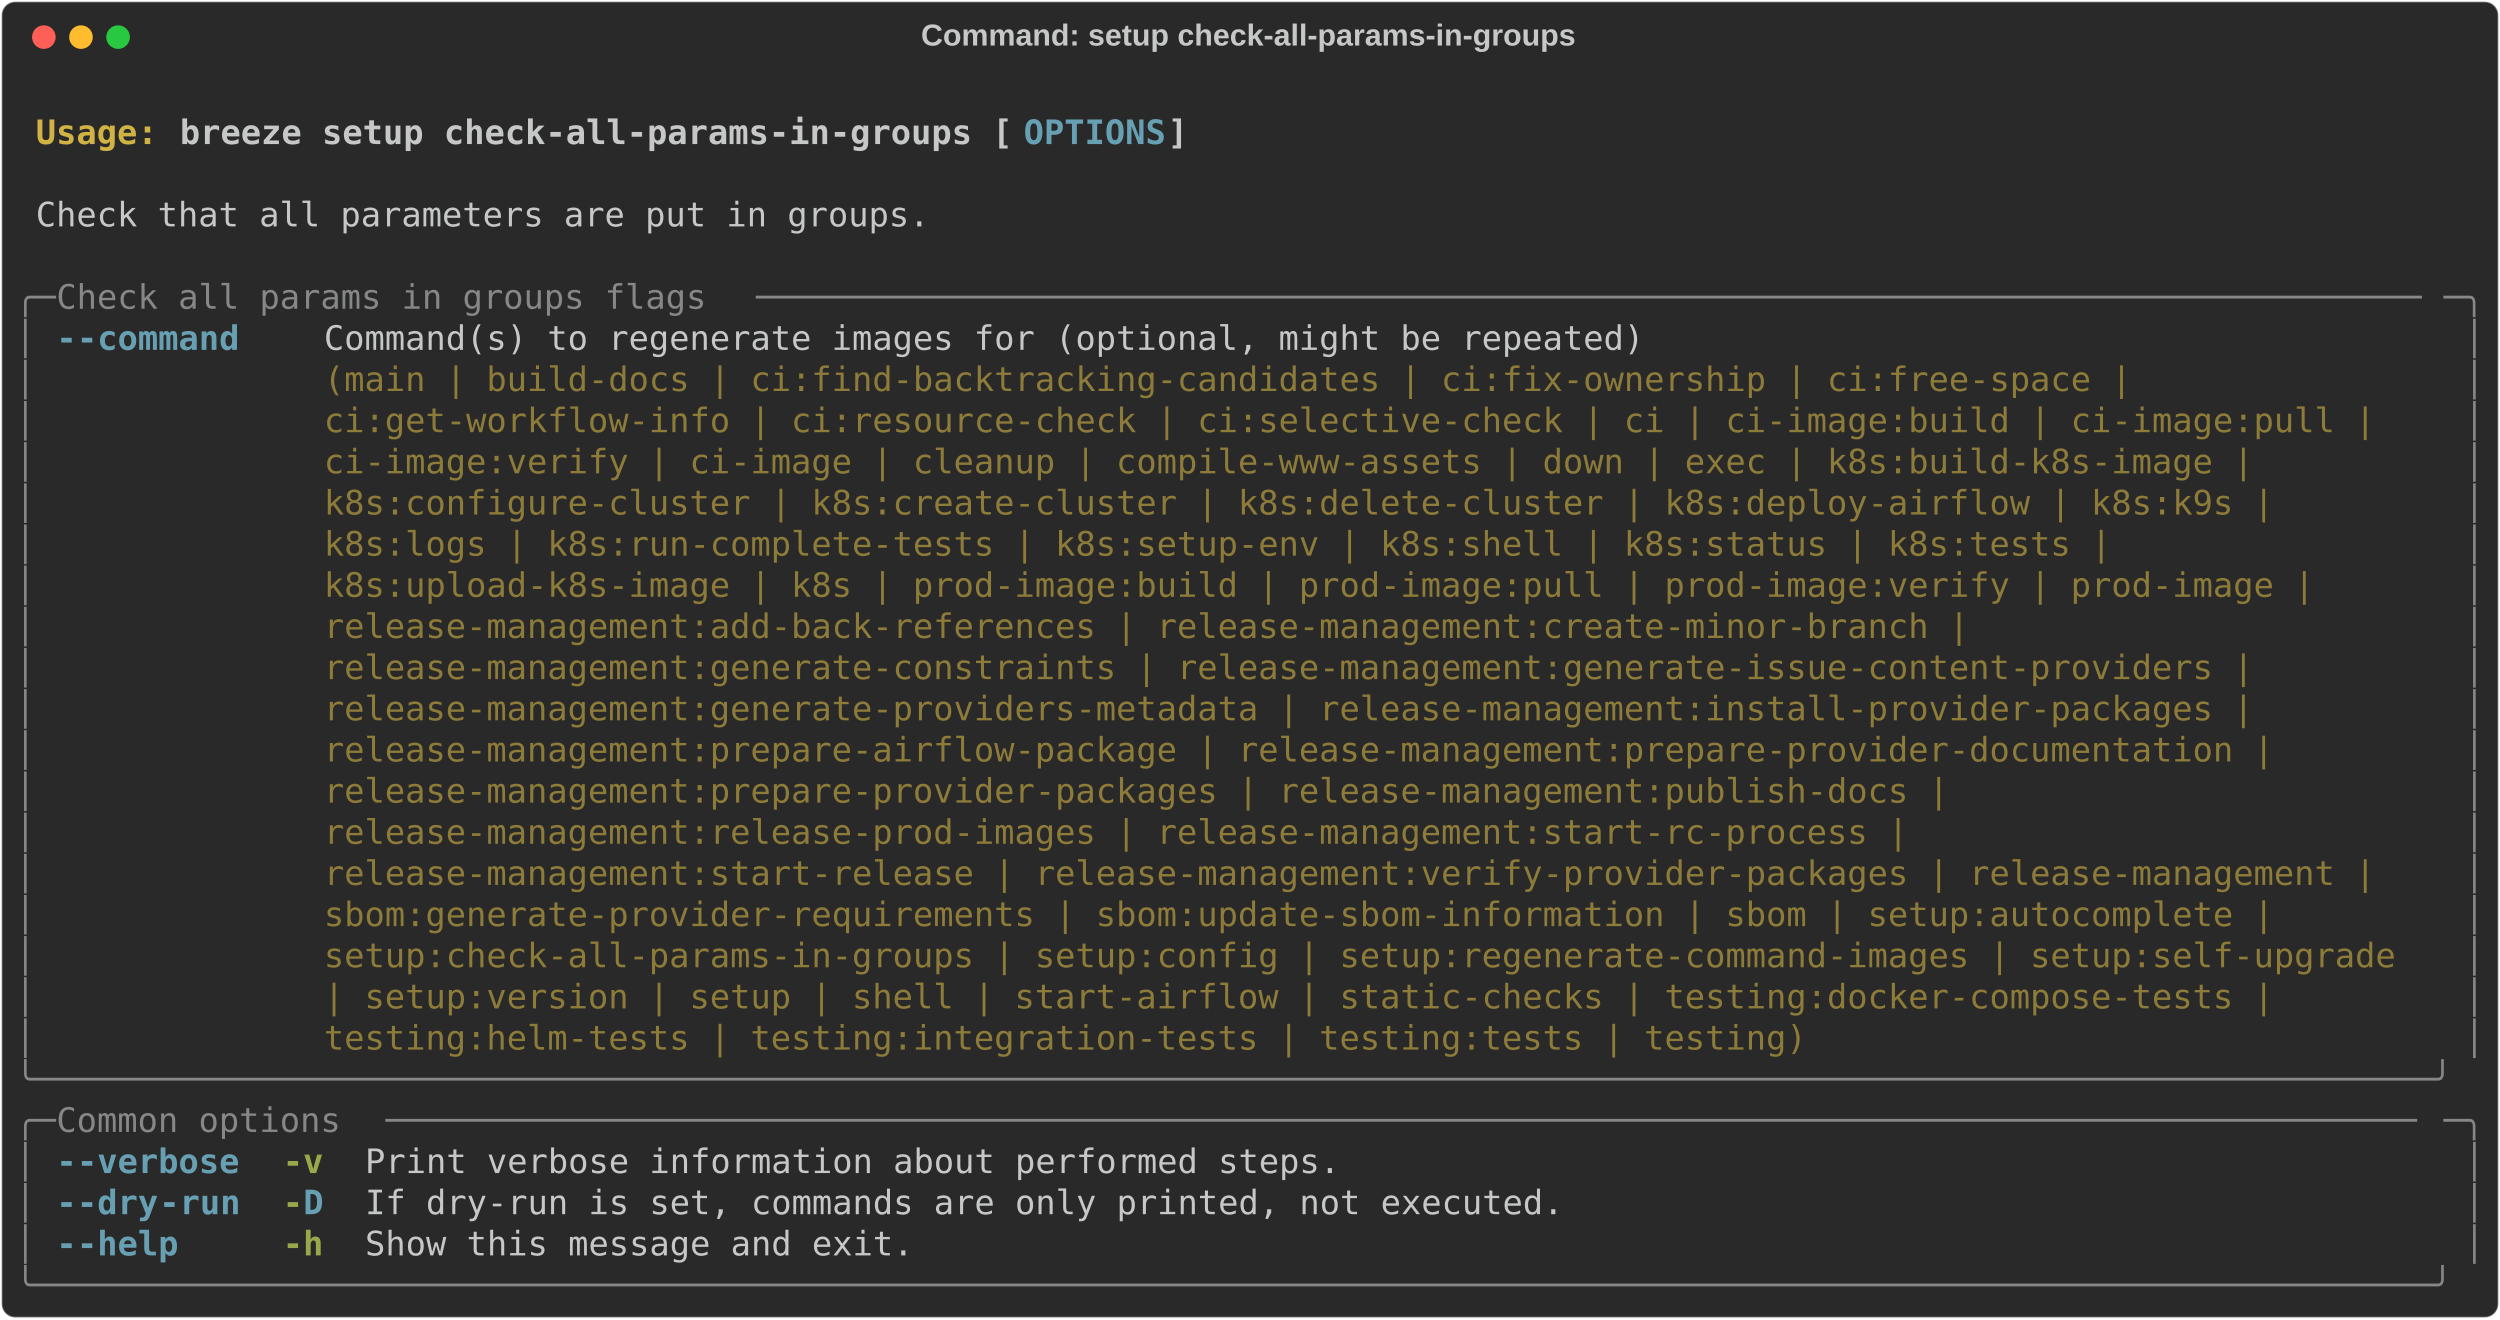
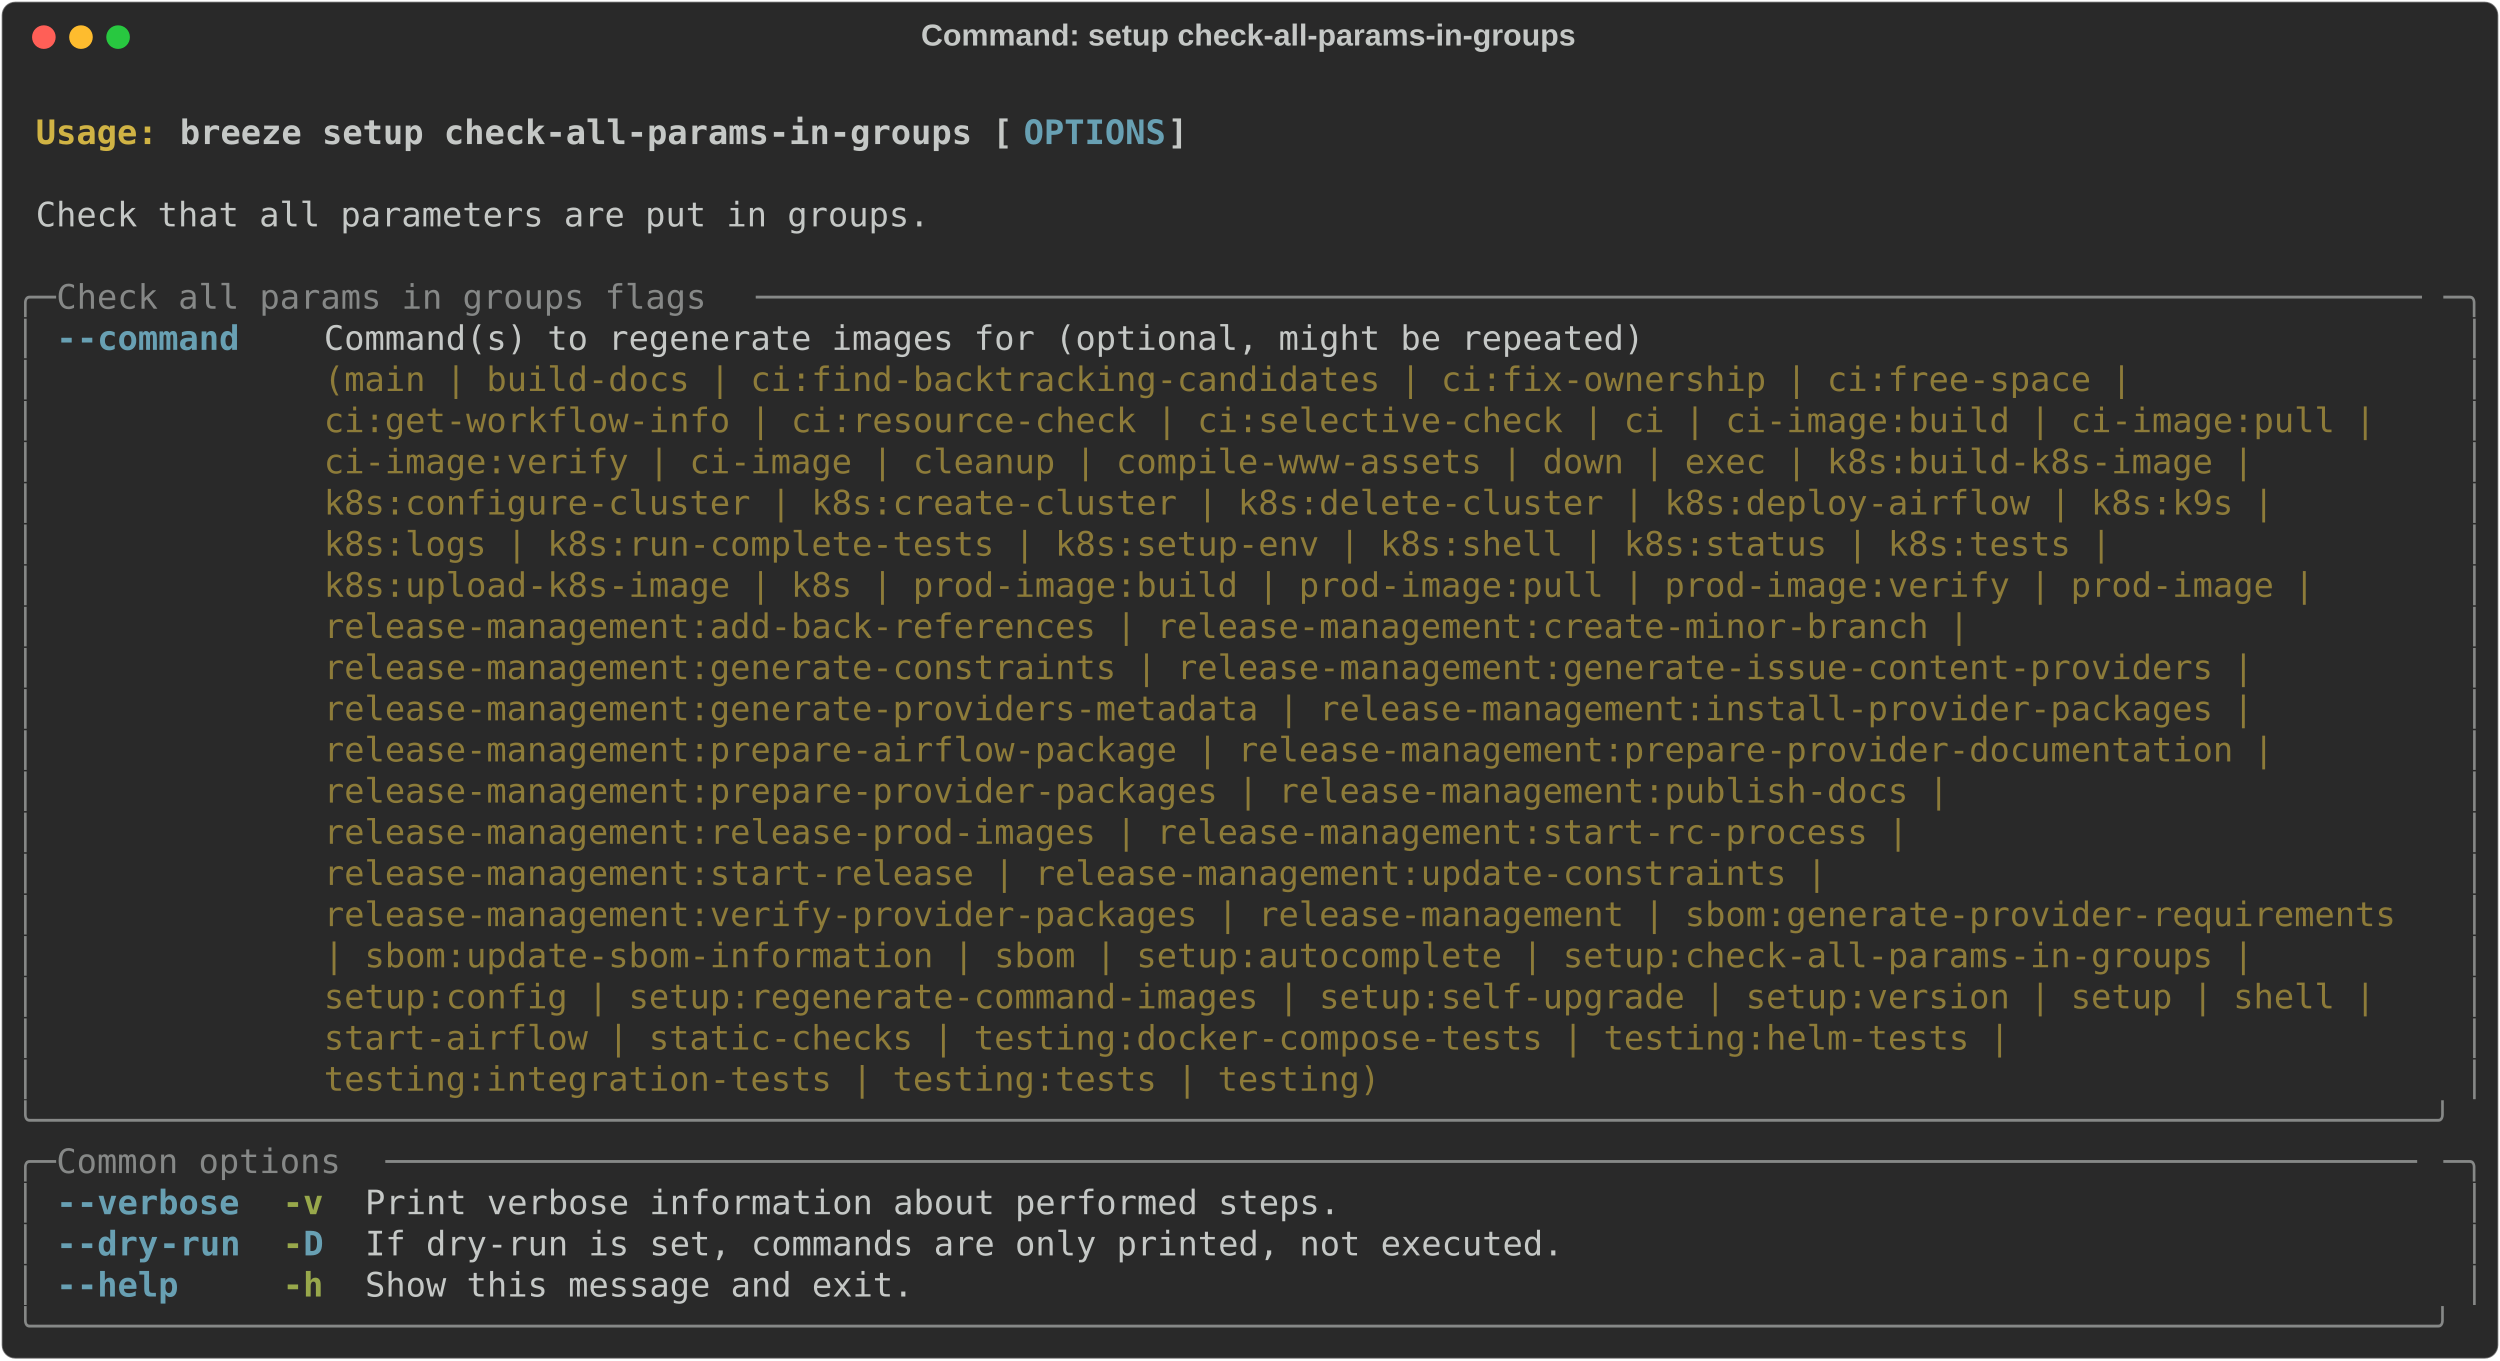
- <svg xmlns="http://www.w3.org/2000/svg" class="rich-terminal" viewBox="0 0 1482 782.0">
+ <svg xmlns="http://www.w3.org/2000/svg" class="rich-terminal" viewBox="0 0 1482 806.4">
  <style>

    @font-face {
        font-family: "Fira Code";
        src: local("FiraCode-Regular"),
                url("https://cdnjs.cloudflare.com/ajax/libs/firacode/6.2.0/woff2/FiraCode-Regular.woff2") format("woff2"),
                url("https://cdnjs.cloudflare.com/ajax/libs/firacode/6.2.0/woff/FiraCode-Regular.woff") format("woff");
        font-style: normal;
        font-weight: 400;
    }
    @font-face {
        font-family: "Fira Code";
        src: local("FiraCode-Bold"),
                url("https://cdnjs.cloudflare.com/ajax/libs/firacode/6.2.0/woff2/FiraCode-Bold.woff2") format("woff2"),
                url("https://cdnjs.cloudflare.com/ajax/libs/firacode/6.2.0/woff/FiraCode-Bold.woff") format("woff");
        font-style: bold;
        font-weight: 700;
    }

    .breeze-setup-check-all-params-in-groups-matrix {
        font-family: Fira Code, monospace;
        font-size: 20px;
        line-height: 24.4px;
        font-variant-east-asian: full-width;
    }

    .breeze-setup-check-all-params-in-groups-title {
        font-size: 18px;
        font-weight: bold;
        font-family: arial;
    }

    .breeze-setup-check-all-params-in-groups-r1 { fill: #c5c8c6;font-weight: bold }
.breeze-setup-check-all-params-in-groups-r2 { fill: #c5c8c6 }
.breeze-setup-check-all-params-in-groups-r3 { fill: #d0b344;font-weight: bold }
.breeze-setup-check-all-params-in-groups-r4 { fill: #68a0b3;font-weight: bold }
.breeze-setup-check-all-params-in-groups-r5 { fill: #868887 }
.breeze-setup-check-all-params-in-groups-r6 { fill: #8d7b39 }
.breeze-setup-check-all-params-in-groups-r7 { fill: #98a84b;font-weight: bold }
    </style>
  <defs>
    <clipPath id="breeze-setup-check-all-params-in-groups-clip-terminal">
-       <rect x="0" y="0" width="1463.0" height="731.0" />
+       <rect x="0" y="0" width="1463.0" height="755.4" />
    </clipPath>
    <clipPath id="breeze-setup-check-all-params-in-groups-line-0">
      <rect x="0" y="1.5" width="1464" height="24.65" />
    </clipPath>
    <clipPath id="breeze-setup-check-all-params-in-groups-line-1">
      <rect x="0" y="25.9" width="1464" height="24.65" />
    </clipPath>
    <clipPath id="breeze-setup-check-all-params-in-groups-line-2">
      <rect x="0" y="50.3" width="1464" height="24.65" />
    </clipPath>
    <clipPath id="breeze-setup-check-all-params-in-groups-line-3">
      <rect x="0" y="74.7" width="1464" height="24.65" />
    </clipPath>
    <clipPath id="breeze-setup-check-all-params-in-groups-line-4">
      <rect x="0" y="99.1" width="1464" height="24.65" />
    </clipPath>
    <clipPath id="breeze-setup-check-all-params-in-groups-line-5">
      <rect x="0" y="123.5" width="1464" height="24.65" />
    </clipPath>
    <clipPath id="breeze-setup-check-all-params-in-groups-line-6">
      <rect x="0" y="147.9" width="1464" height="24.65" />
    </clipPath>
    <clipPath id="breeze-setup-check-all-params-in-groups-line-7">
      <rect x="0" y="172.3" width="1464" height="24.65" />
    </clipPath>
    <clipPath id="breeze-setup-check-all-params-in-groups-line-8">
      <rect x="0" y="196.7" width="1464" height="24.65" />
    </clipPath>
    <clipPath id="breeze-setup-check-all-params-in-groups-line-9">
      <rect x="0" y="221.1" width="1464" height="24.65" />
    </clipPath>
    <clipPath id="breeze-setup-check-all-params-in-groups-line-10">
      <rect x="0" y="245.5" width="1464" height="24.65" />
    </clipPath>
    <clipPath id="breeze-setup-check-all-params-in-groups-line-11">
      <rect x="0" y="269.9" width="1464" height="24.65" />
    </clipPath>
    <clipPath id="breeze-setup-check-all-params-in-groups-line-12">
      <rect x="0" y="294.3" width="1464" height="24.65" />
    </clipPath>
    <clipPath id="breeze-setup-check-all-params-in-groups-line-13">
      <rect x="0" y="318.7" width="1464" height="24.65" />
    </clipPath>
    <clipPath id="breeze-setup-check-all-params-in-groups-line-14">
      <rect x="0" y="343.1" width="1464" height="24.65" />
    </clipPath>
    <clipPath id="breeze-setup-check-all-params-in-groups-line-15">
      <rect x="0" y="367.5" width="1464" height="24.65" />
    </clipPath>
    <clipPath id="breeze-setup-check-all-params-in-groups-line-16">
      <rect x="0" y="391.9" width="1464" height="24.65" />
    </clipPath>
    <clipPath id="breeze-setup-check-all-params-in-groups-line-17">
      <rect x="0" y="416.3" width="1464" height="24.65" />
    </clipPath>
    <clipPath id="breeze-setup-check-all-params-in-groups-line-18">
      <rect x="0" y="440.7" width="1464" height="24.65" />
    </clipPath>
    <clipPath id="breeze-setup-check-all-params-in-groups-line-19">
      <rect x="0" y="465.1" width="1464" height="24.65" />
    </clipPath>
    <clipPath id="breeze-setup-check-all-params-in-groups-line-20">
      <rect x="0" y="489.5" width="1464" height="24.65" />
    </clipPath>
    <clipPath id="breeze-setup-check-all-params-in-groups-line-21">
      <rect x="0" y="513.9" width="1464" height="24.65" />
    </clipPath>
    <clipPath id="breeze-setup-check-all-params-in-groups-line-22">
      <rect x="0" y="538.3" width="1464" height="24.65" />
    </clipPath>
    <clipPath id="breeze-setup-check-all-params-in-groups-line-23">
      <rect x="0" y="562.7" width="1464" height="24.65" />
    </clipPath>
    <clipPath id="breeze-setup-check-all-params-in-groups-line-24">
      <rect x="0" y="587.1" width="1464" height="24.65" />
    </clipPath>
    <clipPath id="breeze-setup-check-all-params-in-groups-line-25">
      <rect x="0" y="611.5" width="1464" height="24.65" />
    </clipPath>
    <clipPath id="breeze-setup-check-all-params-in-groups-line-26">
      <rect x="0" y="635.9" width="1464" height="24.65" />
    </clipPath>
    <clipPath id="breeze-setup-check-all-params-in-groups-line-27">
      <rect x="0" y="660.3" width="1464" height="24.65" />
    </clipPath>
    <clipPath id="breeze-setup-check-all-params-in-groups-line-28">
      <rect x="0" y="684.7" width="1464" height="24.65" />
    </clipPath>
+     <clipPath id="breeze-setup-check-all-params-in-groups-line-29">
+       <rect x="0" y="709.1" width="1464" height="24.65" />
+     </clipPath>
  </defs>
-   <rect fill="#292929" stroke="rgba(255,255,255,0.35)" stroke-width="1" x="1" y="1" width="1480" height="780" rx="8" />
+   <rect fill="#292929" stroke="rgba(255,255,255,0.35)" stroke-width="1" x="1" y="1" width="1480" height="804.4" rx="8" />
  <text class="breeze-setup-check-all-params-in-groups-title" fill="#c5c8c6" text-anchor="middle" x="740" y="27">Command: setup check-all-params-in-groups</text>
  <g transform="translate(26,22)">
    <circle cx="0" cy="0" r="7" fill="#ff5f57" />
    <circle cx="22" cy="0" r="7" fill="#febc2e" />
    <circle cx="44" cy="0" r="7" fill="#28c840" />
  </g>
  <g transform="translate(9, 41)" clip-path="url(#breeze-setup-check-all-params-in-groups-clip-terminal)">
    <g class="breeze-setup-check-all-params-in-groups-matrix">
      <text class="breeze-setup-check-all-params-in-groups-r2" x="1464" y="20" textLength="12.2" clip-path="url(#breeze-setup-check-all-params-in-groups-line-0)">
</text>
      <text class="breeze-setup-check-all-params-in-groups-r3" x="12.2" y="44.4" textLength="85.4" clip-path="url(#breeze-setup-check-all-params-in-groups-line-1)">Usage: </text>
      <text class="breeze-setup-check-all-params-in-groups-r1" x="97.6" y="44.4" textLength="500.2" clip-path="url(#breeze-setup-check-all-params-in-groups-line-1)">breeze setup check-all-params-in-groups [</text>
      <text class="breeze-setup-check-all-params-in-groups-r4" x="597.8" y="44.4" textLength="85.4" clip-path="url(#breeze-setup-check-all-params-in-groups-line-1)">OPTIONS</text>
      <text class="breeze-setup-check-all-params-in-groups-r1" x="683.2" y="44.4" textLength="12.2" clip-path="url(#breeze-setup-check-all-params-in-groups-line-1)">]</text>
      <text class="breeze-setup-check-all-params-in-groups-r2" x="1464" y="44.4" textLength="12.2" clip-path="url(#breeze-setup-check-all-params-in-groups-line-1)">
</text>
      <text class="breeze-setup-check-all-params-in-groups-r2" x="1464" y="68.8" textLength="12.2" clip-path="url(#breeze-setup-check-all-params-in-groups-line-2)">
</text>
      <text class="breeze-setup-check-all-params-in-groups-r2" x="12.2" y="93.2" textLength="536.8" clip-path="url(#breeze-setup-check-all-params-in-groups-line-3)">Check that all parameters are put in groups.</text>
      <text class="breeze-setup-check-all-params-in-groups-r2" x="1464" y="93.2" textLength="12.2" clip-path="url(#breeze-setup-check-all-params-in-groups-line-3)">
</text>
      <text class="breeze-setup-check-all-params-in-groups-r2" x="1464" y="117.6" textLength="12.2" clip-path="url(#breeze-setup-check-all-params-in-groups-line-4)">
</text>
      <text class="breeze-setup-check-all-params-in-groups-r5" x="0" y="142" textLength="24.4" clip-path="url(#breeze-setup-check-all-params-in-groups-line-5)">╭─</text>
      <text class="breeze-setup-check-all-params-in-groups-r5" x="24.4" y="142" textLength="414.8" clip-path="url(#breeze-setup-check-all-params-in-groups-line-5)"> Check all params in groups flags </text>
      <text class="breeze-setup-check-all-params-in-groups-r5" x="439.2" y="142" textLength="1000.4" clip-path="url(#breeze-setup-check-all-params-in-groups-line-5)">──────────────────────────────────────────────────────────────────────────────────</text>
      <text class="breeze-setup-check-all-params-in-groups-r5" x="1439.6" y="142" textLength="24.4" clip-path="url(#breeze-setup-check-all-params-in-groups-line-5)">─╮</text>
      <text class="breeze-setup-check-all-params-in-groups-r2" x="1464" y="142" textLength="12.2" clip-path="url(#breeze-setup-check-all-params-in-groups-line-5)">
</text>
      <text class="breeze-setup-check-all-params-in-groups-r5" x="0" y="166.4" textLength="12.2" clip-path="url(#breeze-setup-check-all-params-in-groups-line-6)">│</text>
      <text class="breeze-setup-check-all-params-in-groups-r4" x="24.4" y="166.4" textLength="12.2" clip-path="url(#breeze-setup-check-all-params-in-groups-line-6)">-</text>
      <text class="breeze-setup-check-all-params-in-groups-r4" x="36.6" y="166.4" textLength="97.6" clip-path="url(#breeze-setup-check-all-params-in-groups-line-6)">-command</text>
      <text class="breeze-setup-check-all-params-in-groups-r2" x="183" y="166.4" textLength="1256.6" clip-path="url(#breeze-setup-check-all-params-in-groups-line-6)">Command(s) to regenerate images for (optional, might be repeated)                                      </text>
      <text class="breeze-setup-check-all-params-in-groups-r5" x="1451.8" y="166.4" textLength="12.2" clip-path="url(#breeze-setup-check-all-params-in-groups-line-6)">│</text>
      <text class="breeze-setup-check-all-params-in-groups-r2" x="1464" y="166.4" textLength="12.2" clip-path="url(#breeze-setup-check-all-params-in-groups-line-6)">
</text>
      <text class="breeze-setup-check-all-params-in-groups-r5" x="0" y="190.8" textLength="12.2" clip-path="url(#breeze-setup-check-all-params-in-groups-line-7)">│</text>
      <text class="breeze-setup-check-all-params-in-groups-r6" x="183" y="190.8" textLength="1256.6" clip-path="url(#breeze-setup-check-all-params-in-groups-line-7)">(main | build-docs | ci:find-backtracking-candidates | ci:fix-ownership | ci:free-space |              </text>
      <text class="breeze-setup-check-all-params-in-groups-r5" x="1451.8" y="190.8" textLength="12.2" clip-path="url(#breeze-setup-check-all-params-in-groups-line-7)">│</text>
      <text class="breeze-setup-check-all-params-in-groups-r2" x="1464" y="190.8" textLength="12.2" clip-path="url(#breeze-setup-check-all-params-in-groups-line-7)">
</text>
      <text class="breeze-setup-check-all-params-in-groups-r5" x="0" y="215.2" textLength="12.2" clip-path="url(#breeze-setup-check-all-params-in-groups-line-8)">│</text>
      <text class="breeze-setup-check-all-params-in-groups-r6" x="183" y="215.2" textLength="1256.6" clip-path="url(#breeze-setup-check-all-params-in-groups-line-8)">ci:get-workflow-info | ci:resource-check | ci:selective-check | ci | ci-image:build | ci-image:pull |  </text>
      <text class="breeze-setup-check-all-params-in-groups-r5" x="1451.8" y="215.2" textLength="12.2" clip-path="url(#breeze-setup-check-all-params-in-groups-line-8)">│</text>
      <text class="breeze-setup-check-all-params-in-groups-r2" x="1464" y="215.2" textLength="12.2" clip-path="url(#breeze-setup-check-all-params-in-groups-line-8)">
</text>
      <text class="breeze-setup-check-all-params-in-groups-r5" x="0" y="239.6" textLength="12.2" clip-path="url(#breeze-setup-check-all-params-in-groups-line-9)">│</text>
      <text class="breeze-setup-check-all-params-in-groups-r6" x="183" y="239.6" textLength="1256.6" clip-path="url(#breeze-setup-check-all-params-in-groups-line-9)">ci-image:verify | ci-image | cleanup | compile-www-assets | down | exec | k8s:build-k8s-image |        </text>
      <text class="breeze-setup-check-all-params-in-groups-r5" x="1451.8" y="239.6" textLength="12.2" clip-path="url(#breeze-setup-check-all-params-in-groups-line-9)">│</text>
      <text class="breeze-setup-check-all-params-in-groups-r2" x="1464" y="239.6" textLength="12.2" clip-path="url(#breeze-setup-check-all-params-in-groups-line-9)">
</text>
      <text class="breeze-setup-check-all-params-in-groups-r5" x="0" y="264" textLength="12.2" clip-path="url(#breeze-setup-check-all-params-in-groups-line-10)">│</text>
      <text class="breeze-setup-check-all-params-in-groups-r6" x="183" y="264" textLength="1256.6" clip-path="url(#breeze-setup-check-all-params-in-groups-line-10)">k8s:configure-cluster | k8s:create-cluster | k8s:delete-cluster | k8s:deploy-airflow | k8s:k9s |       </text>
      <text class="breeze-setup-check-all-params-in-groups-r5" x="1451.8" y="264" textLength="12.2" clip-path="url(#breeze-setup-check-all-params-in-groups-line-10)">│</text>
      <text class="breeze-setup-check-all-params-in-groups-r2" x="1464" y="264" textLength="12.2" clip-path="url(#breeze-setup-check-all-params-in-groups-line-10)">
</text>
      <text class="breeze-setup-check-all-params-in-groups-r5" x="0" y="288.4" textLength="12.2" clip-path="url(#breeze-setup-check-all-params-in-groups-line-11)">│</text>
      <text class="breeze-setup-check-all-params-in-groups-r6" x="183" y="288.4" textLength="1256.6" clip-path="url(#breeze-setup-check-all-params-in-groups-line-11)">k8s:logs | k8s:run-complete-tests | k8s:setup-env | k8s:shell | k8s:status | k8s:tests |               </text>
      <text class="breeze-setup-check-all-params-in-groups-r5" x="1451.8" y="288.4" textLength="12.2" clip-path="url(#breeze-setup-check-all-params-in-groups-line-11)">│</text>
      <text class="breeze-setup-check-all-params-in-groups-r2" x="1464" y="288.4" textLength="12.2" clip-path="url(#breeze-setup-check-all-params-in-groups-line-11)">
</text>
      <text class="breeze-setup-check-all-params-in-groups-r5" x="0" y="312.8" textLength="12.2" clip-path="url(#breeze-setup-check-all-params-in-groups-line-12)">│</text>
      <text class="breeze-setup-check-all-params-in-groups-r6" x="183" y="312.8" textLength="1256.6" clip-path="url(#breeze-setup-check-all-params-in-groups-line-12)">k8s:upload-k8s-image | k8s | prod-image:build | prod-image:pull | prod-image:verify | prod-image |     </text>
      <text class="breeze-setup-check-all-params-in-groups-r5" x="1451.8" y="312.8" textLength="12.2" clip-path="url(#breeze-setup-check-all-params-in-groups-line-12)">│</text>
      <text class="breeze-setup-check-all-params-in-groups-r2" x="1464" y="312.8" textLength="12.2" clip-path="url(#breeze-setup-check-all-params-in-groups-line-12)">
</text>
      <text class="breeze-setup-check-all-params-in-groups-r5" x="0" y="337.2" textLength="12.2" clip-path="url(#breeze-setup-check-all-params-in-groups-line-13)">│</text>
      <text class="breeze-setup-check-all-params-in-groups-r6" x="183" y="337.2" textLength="1256.6" clip-path="url(#breeze-setup-check-all-params-in-groups-line-13)">release-management:add-back-references | release-management:create-minor-branch |                      </text>
      <text class="breeze-setup-check-all-params-in-groups-r5" x="1451.8" y="337.2" textLength="12.2" clip-path="url(#breeze-setup-check-all-params-in-groups-line-13)">│</text>
      <text class="breeze-setup-check-all-params-in-groups-r2" x="1464" y="337.2" textLength="12.2" clip-path="url(#breeze-setup-check-all-params-in-groups-line-13)">
</text>
      <text class="breeze-setup-check-all-params-in-groups-r5" x="0" y="361.6" textLength="12.2" clip-path="url(#breeze-setup-check-all-params-in-groups-line-14)">│</text>
      <text class="breeze-setup-check-all-params-in-groups-r6" x="183" y="361.6" textLength="1256.6" clip-path="url(#breeze-setup-check-all-params-in-groups-line-14)">release-management:generate-constraints | release-management:generate-issue-content-providers |        </text>
      <text class="breeze-setup-check-all-params-in-groups-r5" x="1451.8" y="361.6" textLength="12.2" clip-path="url(#breeze-setup-check-all-params-in-groups-line-14)">│</text>
      <text class="breeze-setup-check-all-params-in-groups-r2" x="1464" y="361.6" textLength="12.2" clip-path="url(#breeze-setup-check-all-params-in-groups-line-14)">
</text>
      <text class="breeze-setup-check-all-params-in-groups-r5" x="0" y="386" textLength="12.2" clip-path="url(#breeze-setup-check-all-params-in-groups-line-15)">│</text>
      <text class="breeze-setup-check-all-params-in-groups-r6" x="183" y="386" textLength="1256.6" clip-path="url(#breeze-setup-check-all-params-in-groups-line-15)">release-management:generate-providers-metadata | release-management:install-provider-packages |        </text>
      <text class="breeze-setup-check-all-params-in-groups-r5" x="1451.8" y="386" textLength="12.2" clip-path="url(#breeze-setup-check-all-params-in-groups-line-15)">│</text>
      <text class="breeze-setup-check-all-params-in-groups-r2" x="1464" y="386" textLength="12.2" clip-path="url(#breeze-setup-check-all-params-in-groups-line-15)">
</text>
      <text class="breeze-setup-check-all-params-in-groups-r5" x="0" y="410.4" textLength="12.2" clip-path="url(#breeze-setup-check-all-params-in-groups-line-16)">│</text>
      <text class="breeze-setup-check-all-params-in-groups-r6" x="183" y="410.4" textLength="1256.6" clip-path="url(#breeze-setup-check-all-params-in-groups-line-16)">release-management:prepare-airflow-package | release-management:prepare-provider-documentation |       </text>
      <text class="breeze-setup-check-all-params-in-groups-r5" x="1451.8" y="410.4" textLength="12.2" clip-path="url(#breeze-setup-check-all-params-in-groups-line-16)">│</text>
      <text class="breeze-setup-check-all-params-in-groups-r2" x="1464" y="410.4" textLength="12.2" clip-path="url(#breeze-setup-check-all-params-in-groups-line-16)">
</text>
      <text class="breeze-setup-check-all-params-in-groups-r5" x="0" y="434.8" textLength="12.2" clip-path="url(#breeze-setup-check-all-params-in-groups-line-17)">│</text>
      <text class="breeze-setup-check-all-params-in-groups-r6" x="183" y="434.8" textLength="1256.6" clip-path="url(#breeze-setup-check-all-params-in-groups-line-17)">release-management:prepare-provider-packages | release-management:publish-docs |                       </text>
      <text class="breeze-setup-check-all-params-in-groups-r5" x="1451.8" y="434.8" textLength="12.2" clip-path="url(#breeze-setup-check-all-params-in-groups-line-17)">│</text>
      <text class="breeze-setup-check-all-params-in-groups-r2" x="1464" y="434.8" textLength="12.2" clip-path="url(#breeze-setup-check-all-params-in-groups-line-17)">
</text>
      <text class="breeze-setup-check-all-params-in-groups-r5" x="0" y="459.2" textLength="12.2" clip-path="url(#breeze-setup-check-all-params-in-groups-line-18)">│</text>
      <text class="breeze-setup-check-all-params-in-groups-r6" x="183" y="459.2" textLength="1256.6" clip-path="url(#breeze-setup-check-all-params-in-groups-line-18)">release-management:release-prod-images | release-management:start-rc-process |                         </text>
      <text class="breeze-setup-check-all-params-in-groups-r5" x="1451.8" y="459.2" textLength="12.2" clip-path="url(#breeze-setup-check-all-params-in-groups-line-18)">│</text>
      <text class="breeze-setup-check-all-params-in-groups-r2" x="1464" y="459.2" textLength="12.2" clip-path="url(#breeze-setup-check-all-params-in-groups-line-18)">
</text>
      <text class="breeze-setup-check-all-params-in-groups-r5" x="0" y="483.6" textLength="12.2" clip-path="url(#breeze-setup-check-all-params-in-groups-line-19)">│</text>
-       <text class="breeze-setup-check-all-params-in-groups-r6" x="183" y="483.6" textLength="1256.6" clip-path="url(#breeze-setup-check-all-params-in-groups-line-19)">release-management:start-release | release-management:verify-provider-packages | release-management |  </text>
+       <text class="breeze-setup-check-all-params-in-groups-r6" x="183" y="483.6" textLength="1256.6" clip-path="url(#breeze-setup-check-all-params-in-groups-line-19)">release-management:start-release | release-management:update-constraints |                             </text>
      <text class="breeze-setup-check-all-params-in-groups-r5" x="1451.8" y="483.6" textLength="12.2" clip-path="url(#breeze-setup-check-all-params-in-groups-line-19)">│</text>
      <text class="breeze-setup-check-all-params-in-groups-r2" x="1464" y="483.6" textLength="12.2" clip-path="url(#breeze-setup-check-all-params-in-groups-line-19)">
</text>
      <text class="breeze-setup-check-all-params-in-groups-r5" x="0" y="508" textLength="12.2" clip-path="url(#breeze-setup-check-all-params-in-groups-line-20)">│</text>
-       <text class="breeze-setup-check-all-params-in-groups-r6" x="183" y="508" textLength="1256.6" clip-path="url(#breeze-setup-check-all-params-in-groups-line-20)">sbom:generate-provider-requirements | sbom:update-sbom-information | sbom | setup:autocomplete |       </text>
+       <text class="breeze-setup-check-all-params-in-groups-r6" x="183" y="508" textLength="1256.6" clip-path="url(#breeze-setup-check-all-params-in-groups-line-20)">release-management:verify-provider-packages | release-management | sbom:generate-provider-requirements </text>
      <text class="breeze-setup-check-all-params-in-groups-r5" x="1451.8" y="508" textLength="12.2" clip-path="url(#breeze-setup-check-all-params-in-groups-line-20)">│</text>
      <text class="breeze-setup-check-all-params-in-groups-r2" x="1464" y="508" textLength="12.2" clip-path="url(#breeze-setup-check-all-params-in-groups-line-20)">
</text>
      <text class="breeze-setup-check-all-params-in-groups-r5" x="0" y="532.4" textLength="12.2" clip-path="url(#breeze-setup-check-all-params-in-groups-line-21)">│</text>
-       <text class="breeze-setup-check-all-params-in-groups-r6" x="183" y="532.4" textLength="1256.6" clip-path="url(#breeze-setup-check-all-params-in-groups-line-21)">setup:check-all-params-in-groups | setup:config | setup:regenerate-command-images | setup:self-upgrade </text>
+       <text class="breeze-setup-check-all-params-in-groups-r6" x="183" y="532.4" textLength="1256.6" clip-path="url(#breeze-setup-check-all-params-in-groups-line-21)">| sbom:update-sbom-information | sbom | setup:autocomplete | setup:check-all-params-in-groups |        </text>
      <text class="breeze-setup-check-all-params-in-groups-r5" x="1451.8" y="532.4" textLength="12.2" clip-path="url(#breeze-setup-check-all-params-in-groups-line-21)">│</text>
      <text class="breeze-setup-check-all-params-in-groups-r2" x="1464" y="532.4" textLength="12.2" clip-path="url(#breeze-setup-check-all-params-in-groups-line-21)">
</text>
      <text class="breeze-setup-check-all-params-in-groups-r5" x="0" y="556.8" textLength="12.2" clip-path="url(#breeze-setup-check-all-params-in-groups-line-22)">│</text>
-       <text class="breeze-setup-check-all-params-in-groups-r6" x="183" y="556.8" textLength="1256.6" clip-path="url(#breeze-setup-check-all-params-in-groups-line-22)">| setup:version | setup | shell | start-airflow | static-checks | testing:docker-compose-tests |       </text>
+       <text class="breeze-setup-check-all-params-in-groups-r6" x="183" y="556.8" textLength="1256.6" clip-path="url(#breeze-setup-check-all-params-in-groups-line-22)">setup:config | setup:regenerate-command-images | setup:self-upgrade | setup:version | setup | shell |  </text>
      <text class="breeze-setup-check-all-params-in-groups-r5" x="1451.8" y="556.8" textLength="12.2" clip-path="url(#breeze-setup-check-all-params-in-groups-line-22)">│</text>
      <text class="breeze-setup-check-all-params-in-groups-r2" x="1464" y="556.8" textLength="12.2" clip-path="url(#breeze-setup-check-all-params-in-groups-line-22)">
</text>
      <text class="breeze-setup-check-all-params-in-groups-r5" x="0" y="581.2" textLength="12.2" clip-path="url(#breeze-setup-check-all-params-in-groups-line-23)">│</text>
-       <text class="breeze-setup-check-all-params-in-groups-r6" x="183" y="581.2" textLength="1256.6" clip-path="url(#breeze-setup-check-all-params-in-groups-line-23)">testing:helm-tests | testing:integration-tests | testing:tests | testing)                              </text>
+       <text class="breeze-setup-check-all-params-in-groups-r6" x="183" y="581.2" textLength="1256.6" clip-path="url(#breeze-setup-check-all-params-in-groups-line-23)">start-airflow | static-checks | testing:docker-compose-tests | testing:helm-tests |                    </text>
      <text class="breeze-setup-check-all-params-in-groups-r5" x="1451.8" y="581.2" textLength="12.2" clip-path="url(#breeze-setup-check-all-params-in-groups-line-23)">│</text>
      <text class="breeze-setup-check-all-params-in-groups-r2" x="1464" y="581.2" textLength="12.2" clip-path="url(#breeze-setup-check-all-params-in-groups-line-23)">
</text>
-       <text class="breeze-setup-check-all-params-in-groups-r5" x="0" y="605.6" textLength="1464" clip-path="url(#breeze-setup-check-all-params-in-groups-line-24)">╰──────────────────────────────────────────────────────────────────────────────────────────────────────────────────────╯</text>
+       <text class="breeze-setup-check-all-params-in-groups-r5" x="0" y="605.6" textLength="12.2" clip-path="url(#breeze-setup-check-all-params-in-groups-line-24)">│</text>
+       <text class="breeze-setup-check-all-params-in-groups-r6" x="183" y="605.6" textLength="1256.6" clip-path="url(#breeze-setup-check-all-params-in-groups-line-24)">testing:integration-tests | testing:tests | testing)                                                   </text>
+       <text class="breeze-setup-check-all-params-in-groups-r5" x="1451.8" y="605.6" textLength="12.2" clip-path="url(#breeze-setup-check-all-params-in-groups-line-24)">│</text>
      <text class="breeze-setup-check-all-params-in-groups-r2" x="1464" y="605.6" textLength="12.2" clip-path="url(#breeze-setup-check-all-params-in-groups-line-24)">
</text>
-       <text class="breeze-setup-check-all-params-in-groups-r5" x="0" y="630" textLength="24.4" clip-path="url(#breeze-setup-check-all-params-in-groups-line-25)">╭─</text>
-       <text class="breeze-setup-check-all-params-in-groups-r5" x="24.4" y="630" textLength="195.2" clip-path="url(#breeze-setup-check-all-params-in-groups-line-25)"> Common options </text>
-       <text class="breeze-setup-check-all-params-in-groups-r5" x="219.6" y="630" textLength="1220" clip-path="url(#breeze-setup-check-all-params-in-groups-line-25)">────────────────────────────────────────────────────────────────────────────────────────────────────</text>
-       <text class="breeze-setup-check-all-params-in-groups-r5" x="1439.6" y="630" textLength="24.4" clip-path="url(#breeze-setup-check-all-params-in-groups-line-25)">─╮</text>
+       <text class="breeze-setup-check-all-params-in-groups-r5" x="0" y="630" textLength="1464" clip-path="url(#breeze-setup-check-all-params-in-groups-line-25)">╰──────────────────────────────────────────────────────────────────────────────────────────────────────────────────────╯</text>
      <text class="breeze-setup-check-all-params-in-groups-r2" x="1464" y="630" textLength="12.2" clip-path="url(#breeze-setup-check-all-params-in-groups-line-25)">
</text>
-       <text class="breeze-setup-check-all-params-in-groups-r5" x="0" y="654.4" textLength="12.2" clip-path="url(#breeze-setup-check-all-params-in-groups-line-26)">│</text>
-       <text class="breeze-setup-check-all-params-in-groups-r4" x="24.4" y="654.4" textLength="12.2" clip-path="url(#breeze-setup-check-all-params-in-groups-line-26)">-</text>
-       <text class="breeze-setup-check-all-params-in-groups-r4" x="36.6" y="654.4" textLength="97.6" clip-path="url(#breeze-setup-check-all-params-in-groups-line-26)">-verbose</text>
-       <text class="breeze-setup-check-all-params-in-groups-r7" x="158.6" y="654.4" textLength="24.4" clip-path="url(#breeze-setup-check-all-params-in-groups-line-26)">-v</text>
-       <text class="breeze-setup-check-all-params-in-groups-r2" x="207.4" y="654.4" textLength="585.6" clip-path="url(#breeze-setup-check-all-params-in-groups-line-26)">Print verbose information about performed steps.</text>
-       <text class="breeze-setup-check-all-params-in-groups-r5" x="1451.8" y="654.4" textLength="12.2" clip-path="url(#breeze-setup-check-all-params-in-groups-line-26)">│</text>
+       <text class="breeze-setup-check-all-params-in-groups-r5" x="0" y="654.4" textLength="24.4" clip-path="url(#breeze-setup-check-all-params-in-groups-line-26)">╭─</text>
+       <text class="breeze-setup-check-all-params-in-groups-r5" x="24.4" y="654.4" textLength="195.2" clip-path="url(#breeze-setup-check-all-params-in-groups-line-26)"> Common options </text>
+       <text class="breeze-setup-check-all-params-in-groups-r5" x="219.6" y="654.4" textLength="1220" clip-path="url(#breeze-setup-check-all-params-in-groups-line-26)">────────────────────────────────────────────────────────────────────────────────────────────────────</text>
+       <text class="breeze-setup-check-all-params-in-groups-r5" x="1439.6" y="654.4" textLength="24.4" clip-path="url(#breeze-setup-check-all-params-in-groups-line-26)">─╮</text>
      <text class="breeze-setup-check-all-params-in-groups-r2" x="1464" y="654.4" textLength="12.2" clip-path="url(#breeze-setup-check-all-params-in-groups-line-26)">
</text>
      <text class="breeze-setup-check-all-params-in-groups-r5" x="0" y="678.8" textLength="12.2" clip-path="url(#breeze-setup-check-all-params-in-groups-line-27)">│</text>
      <text class="breeze-setup-check-all-params-in-groups-r4" x="24.4" y="678.8" textLength="12.2" clip-path="url(#breeze-setup-check-all-params-in-groups-line-27)">-</text>
-       <text class="breeze-setup-check-all-params-in-groups-r4" x="36.6" y="678.8" textLength="48.8" clip-path="url(#breeze-setup-check-all-params-in-groups-line-27)">-dry</text>
-       <text class="breeze-setup-check-all-params-in-groups-r4" x="85.4" y="678.8" textLength="48.8" clip-path="url(#breeze-setup-check-all-params-in-groups-line-27)">-run</text>
-       <text class="breeze-setup-check-all-params-in-groups-r7" x="158.6" y="678.8" textLength="12.2" clip-path="url(#breeze-setup-check-all-params-in-groups-line-27)">-</text>
-       <text class="breeze-setup-check-all-params-in-groups-r4" x="170.8" y="678.8" textLength="12.2" clip-path="url(#breeze-setup-check-all-params-in-groups-line-27)">D</text>
-       <text class="breeze-setup-check-all-params-in-groups-r2" x="207.4" y="678.8" textLength="719.8" clip-path="url(#breeze-setup-check-all-params-in-groups-line-27)">If dry-run is set, commands are only printed, not executed.</text>
+       <text class="breeze-setup-check-all-params-in-groups-r4" x="36.6" y="678.8" textLength="97.6" clip-path="url(#breeze-setup-check-all-params-in-groups-line-27)">-verbose</text>
+       <text class="breeze-setup-check-all-params-in-groups-r7" x="158.6" y="678.8" textLength="24.4" clip-path="url(#breeze-setup-check-all-params-in-groups-line-27)">-v</text>
+       <text class="breeze-setup-check-all-params-in-groups-r2" x="207.4" y="678.8" textLength="585.6" clip-path="url(#breeze-setup-check-all-params-in-groups-line-27)">Print verbose information about performed steps.</text>
      <text class="breeze-setup-check-all-params-in-groups-r5" x="1451.8" y="678.8" textLength="12.2" clip-path="url(#breeze-setup-check-all-params-in-groups-line-27)">│</text>
      <text class="breeze-setup-check-all-params-in-groups-r2" x="1464" y="678.8" textLength="12.2" clip-path="url(#breeze-setup-check-all-params-in-groups-line-27)">
</text>
      <text class="breeze-setup-check-all-params-in-groups-r5" x="0" y="703.2" textLength="12.2" clip-path="url(#breeze-setup-check-all-params-in-groups-line-28)">│</text>
      <text class="breeze-setup-check-all-params-in-groups-r4" x="24.4" y="703.2" textLength="12.2" clip-path="url(#breeze-setup-check-all-params-in-groups-line-28)">-</text>
-       <text class="breeze-setup-check-all-params-in-groups-r4" x="36.6" y="703.2" textLength="61" clip-path="url(#breeze-setup-check-all-params-in-groups-line-28)">-help</text>
-       <text class="breeze-setup-check-all-params-in-groups-r7" x="158.6" y="703.2" textLength="24.4" clip-path="url(#breeze-setup-check-all-params-in-groups-line-28)">-h</text>
-       <text class="breeze-setup-check-all-params-in-groups-r2" x="207.4" y="703.2" textLength="329.4" clip-path="url(#breeze-setup-check-all-params-in-groups-line-28)">Show this message and exit.</text>
+       <text class="breeze-setup-check-all-params-in-groups-r4" x="36.6" y="703.2" textLength="48.8" clip-path="url(#breeze-setup-check-all-params-in-groups-line-28)">-dry</text>
+       <text class="breeze-setup-check-all-params-in-groups-r4" x="85.4" y="703.2" textLength="48.8" clip-path="url(#breeze-setup-check-all-params-in-groups-line-28)">-run</text>
+       <text class="breeze-setup-check-all-params-in-groups-r7" x="158.6" y="703.2" textLength="12.2" clip-path="url(#breeze-setup-check-all-params-in-groups-line-28)">-</text>
+       <text class="breeze-setup-check-all-params-in-groups-r4" x="170.8" y="703.2" textLength="12.2" clip-path="url(#breeze-setup-check-all-params-in-groups-line-28)">D</text>
+       <text class="breeze-setup-check-all-params-in-groups-r2" x="207.4" y="703.2" textLength="719.8" clip-path="url(#breeze-setup-check-all-params-in-groups-line-28)">If dry-run is set, commands are only printed, not executed.</text>
      <text class="breeze-setup-check-all-params-in-groups-r5" x="1451.8" y="703.2" textLength="12.2" clip-path="url(#breeze-setup-check-all-params-in-groups-line-28)">│</text>
      <text class="breeze-setup-check-all-params-in-groups-r2" x="1464" y="703.2" textLength="12.2" clip-path="url(#breeze-setup-check-all-params-in-groups-line-28)">
</text>
-       <text class="breeze-setup-check-all-params-in-groups-r5" x="0" y="727.6" textLength="1464" clip-path="url(#breeze-setup-check-all-params-in-groups-line-29)">╰──────────────────────────────────────────────────────────────────────────────────────────────────────────────────────╯</text>
+       <text class="breeze-setup-check-all-params-in-groups-r5" x="0" y="727.6" textLength="12.2" clip-path="url(#breeze-setup-check-all-params-in-groups-line-29)">│</text>
+       <text class="breeze-setup-check-all-params-in-groups-r4" x="24.4" y="727.6" textLength="12.2" clip-path="url(#breeze-setup-check-all-params-in-groups-line-29)">-</text>
+       <text class="breeze-setup-check-all-params-in-groups-r4" x="36.6" y="727.6" textLength="61" clip-path="url(#breeze-setup-check-all-params-in-groups-line-29)">-help</text>
+       <text class="breeze-setup-check-all-params-in-groups-r7" x="158.6" y="727.6" textLength="24.4" clip-path="url(#breeze-setup-check-all-params-in-groups-line-29)">-h</text>
+       <text class="breeze-setup-check-all-params-in-groups-r2" x="207.4" y="727.6" textLength="329.4" clip-path="url(#breeze-setup-check-all-params-in-groups-line-29)">Show this message and exit.</text>
+       <text class="breeze-setup-check-all-params-in-groups-r5" x="1451.8" y="727.6" textLength="12.2" clip-path="url(#breeze-setup-check-all-params-in-groups-line-29)">│</text>
      <text class="breeze-setup-check-all-params-in-groups-r2" x="1464" y="727.6" textLength="12.2" clip-path="url(#breeze-setup-check-all-params-in-groups-line-29)">
+ </text>
+       <text class="breeze-setup-check-all-params-in-groups-r5" x="0" y="752" textLength="1464" clip-path="url(#breeze-setup-check-all-params-in-groups-line-30)">╰──────────────────────────────────────────────────────────────────────────────────────────────────────────────────────╯</text>
+       <text class="breeze-setup-check-all-params-in-groups-r2" x="1464" y="752" textLength="12.2" clip-path="url(#breeze-setup-check-all-params-in-groups-line-30)">
</text>
    </g>
  </g>
</svg>
